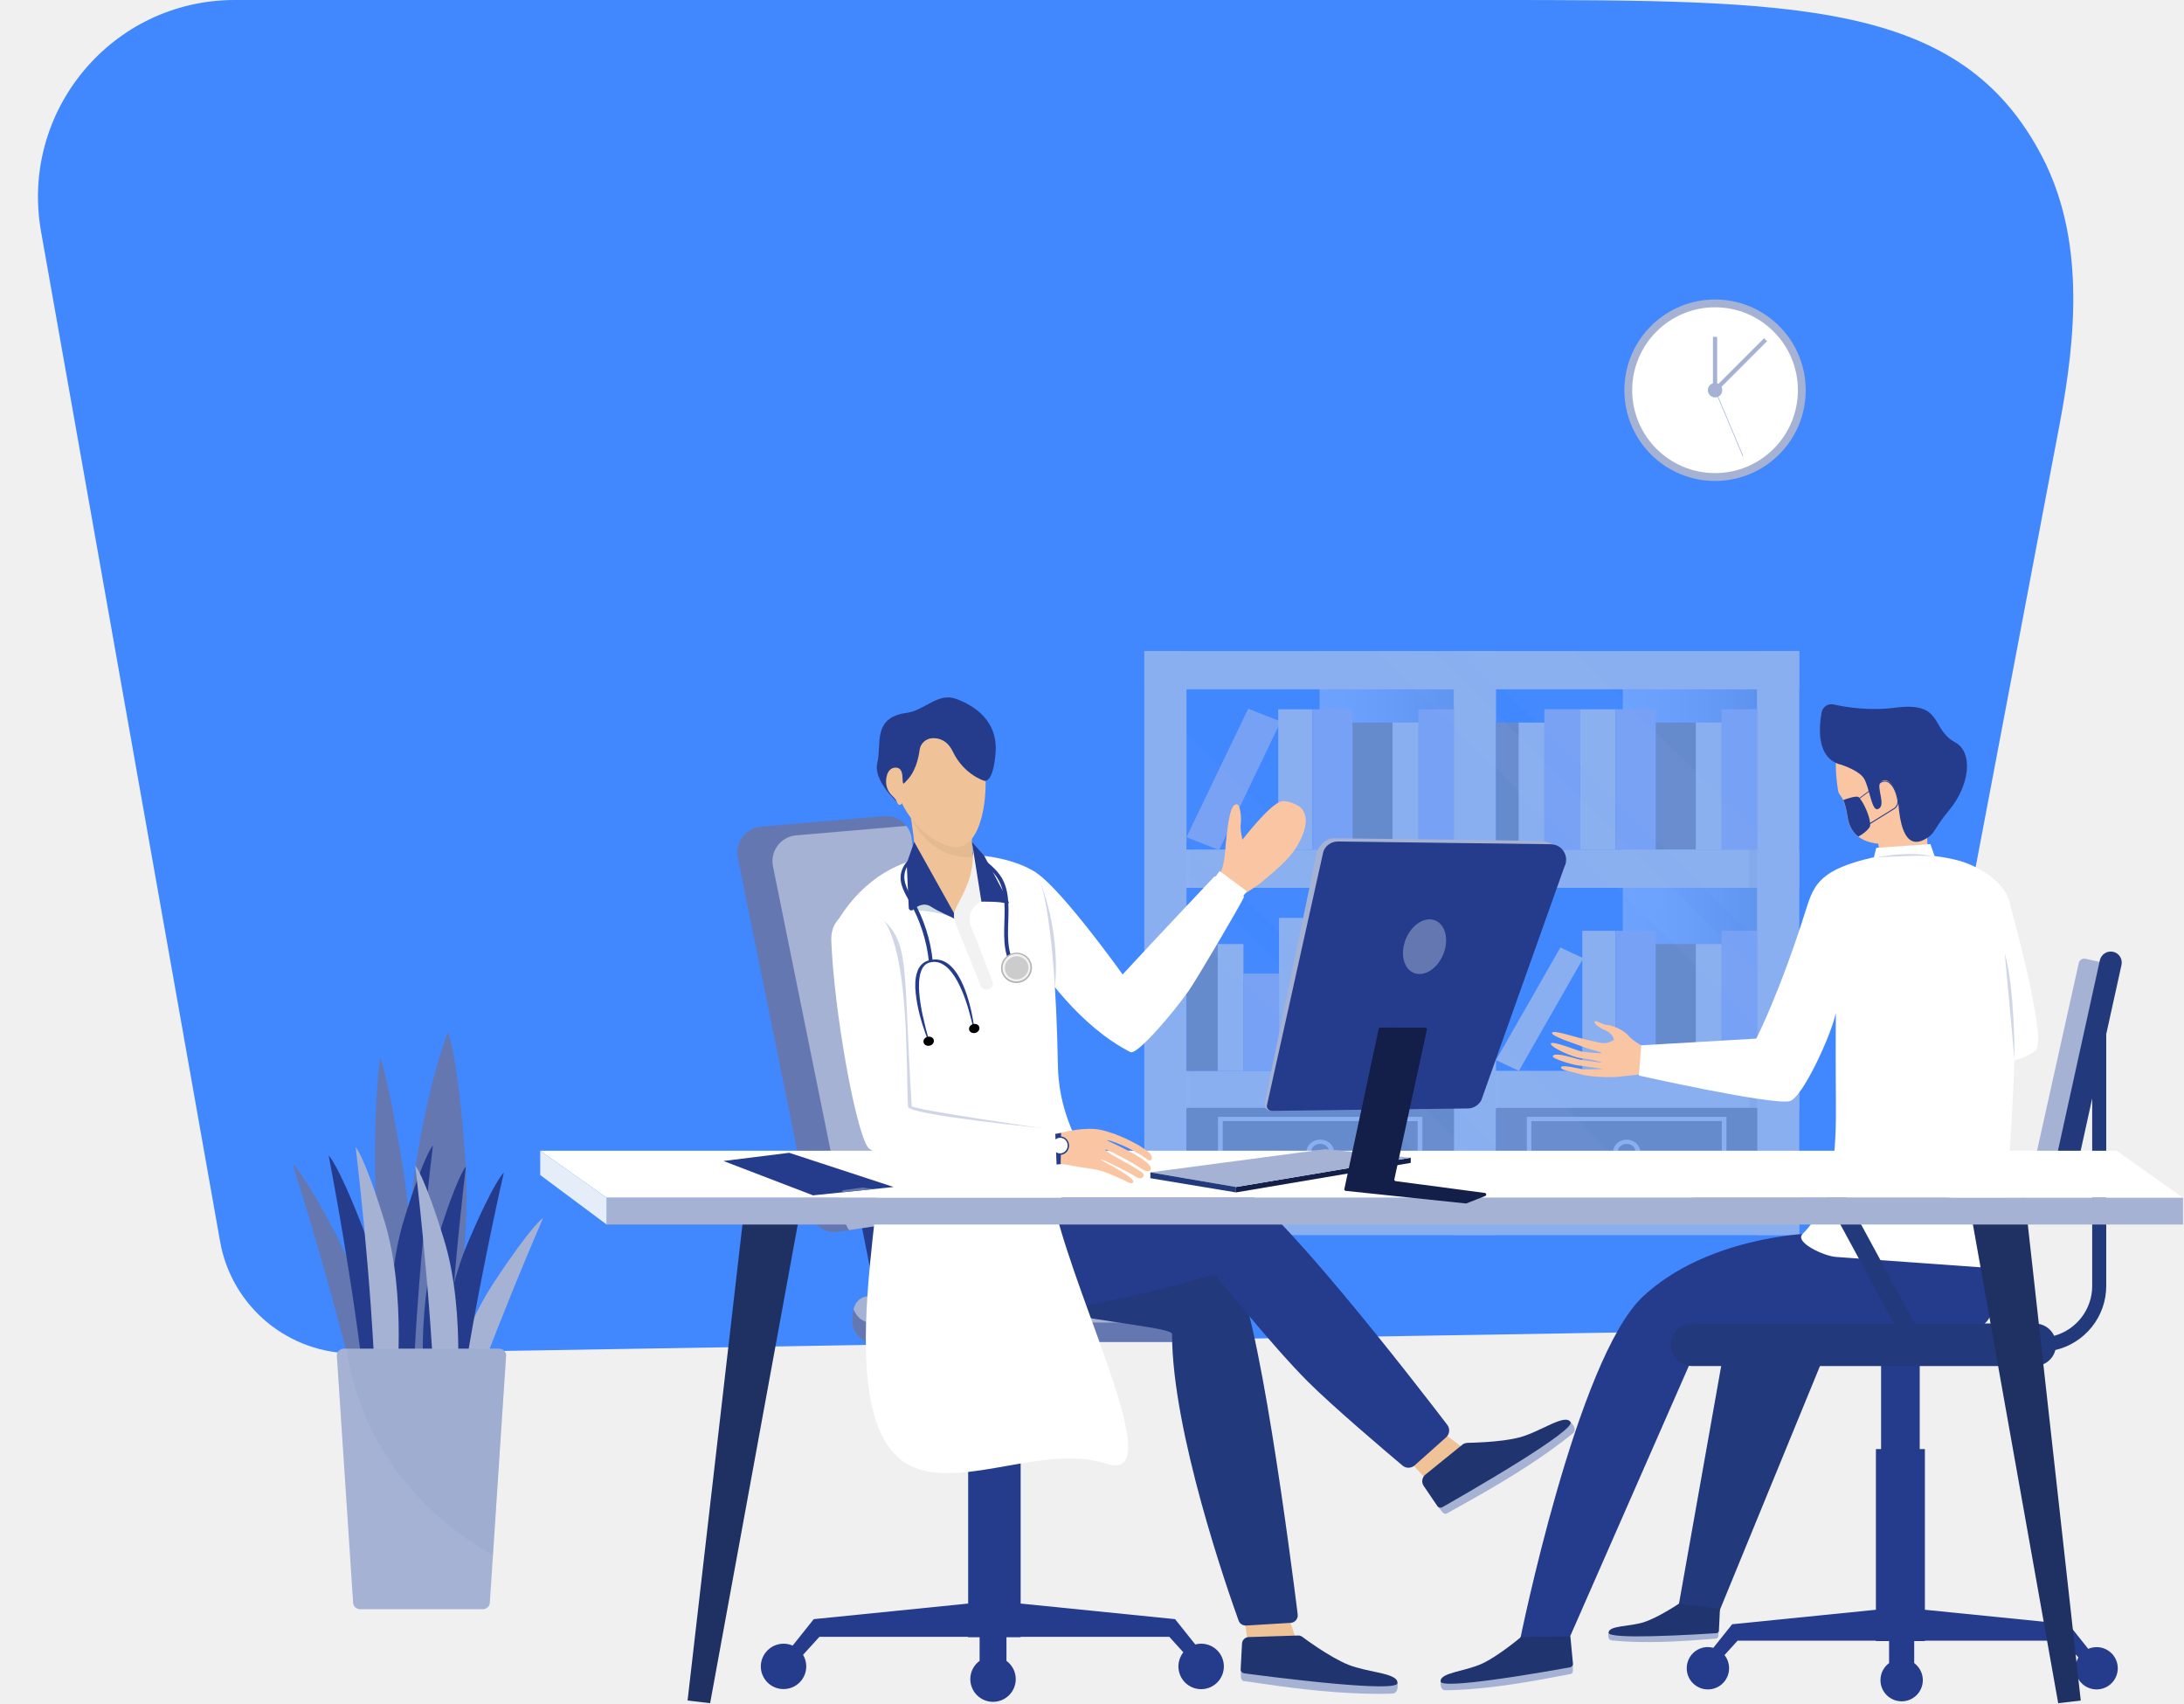
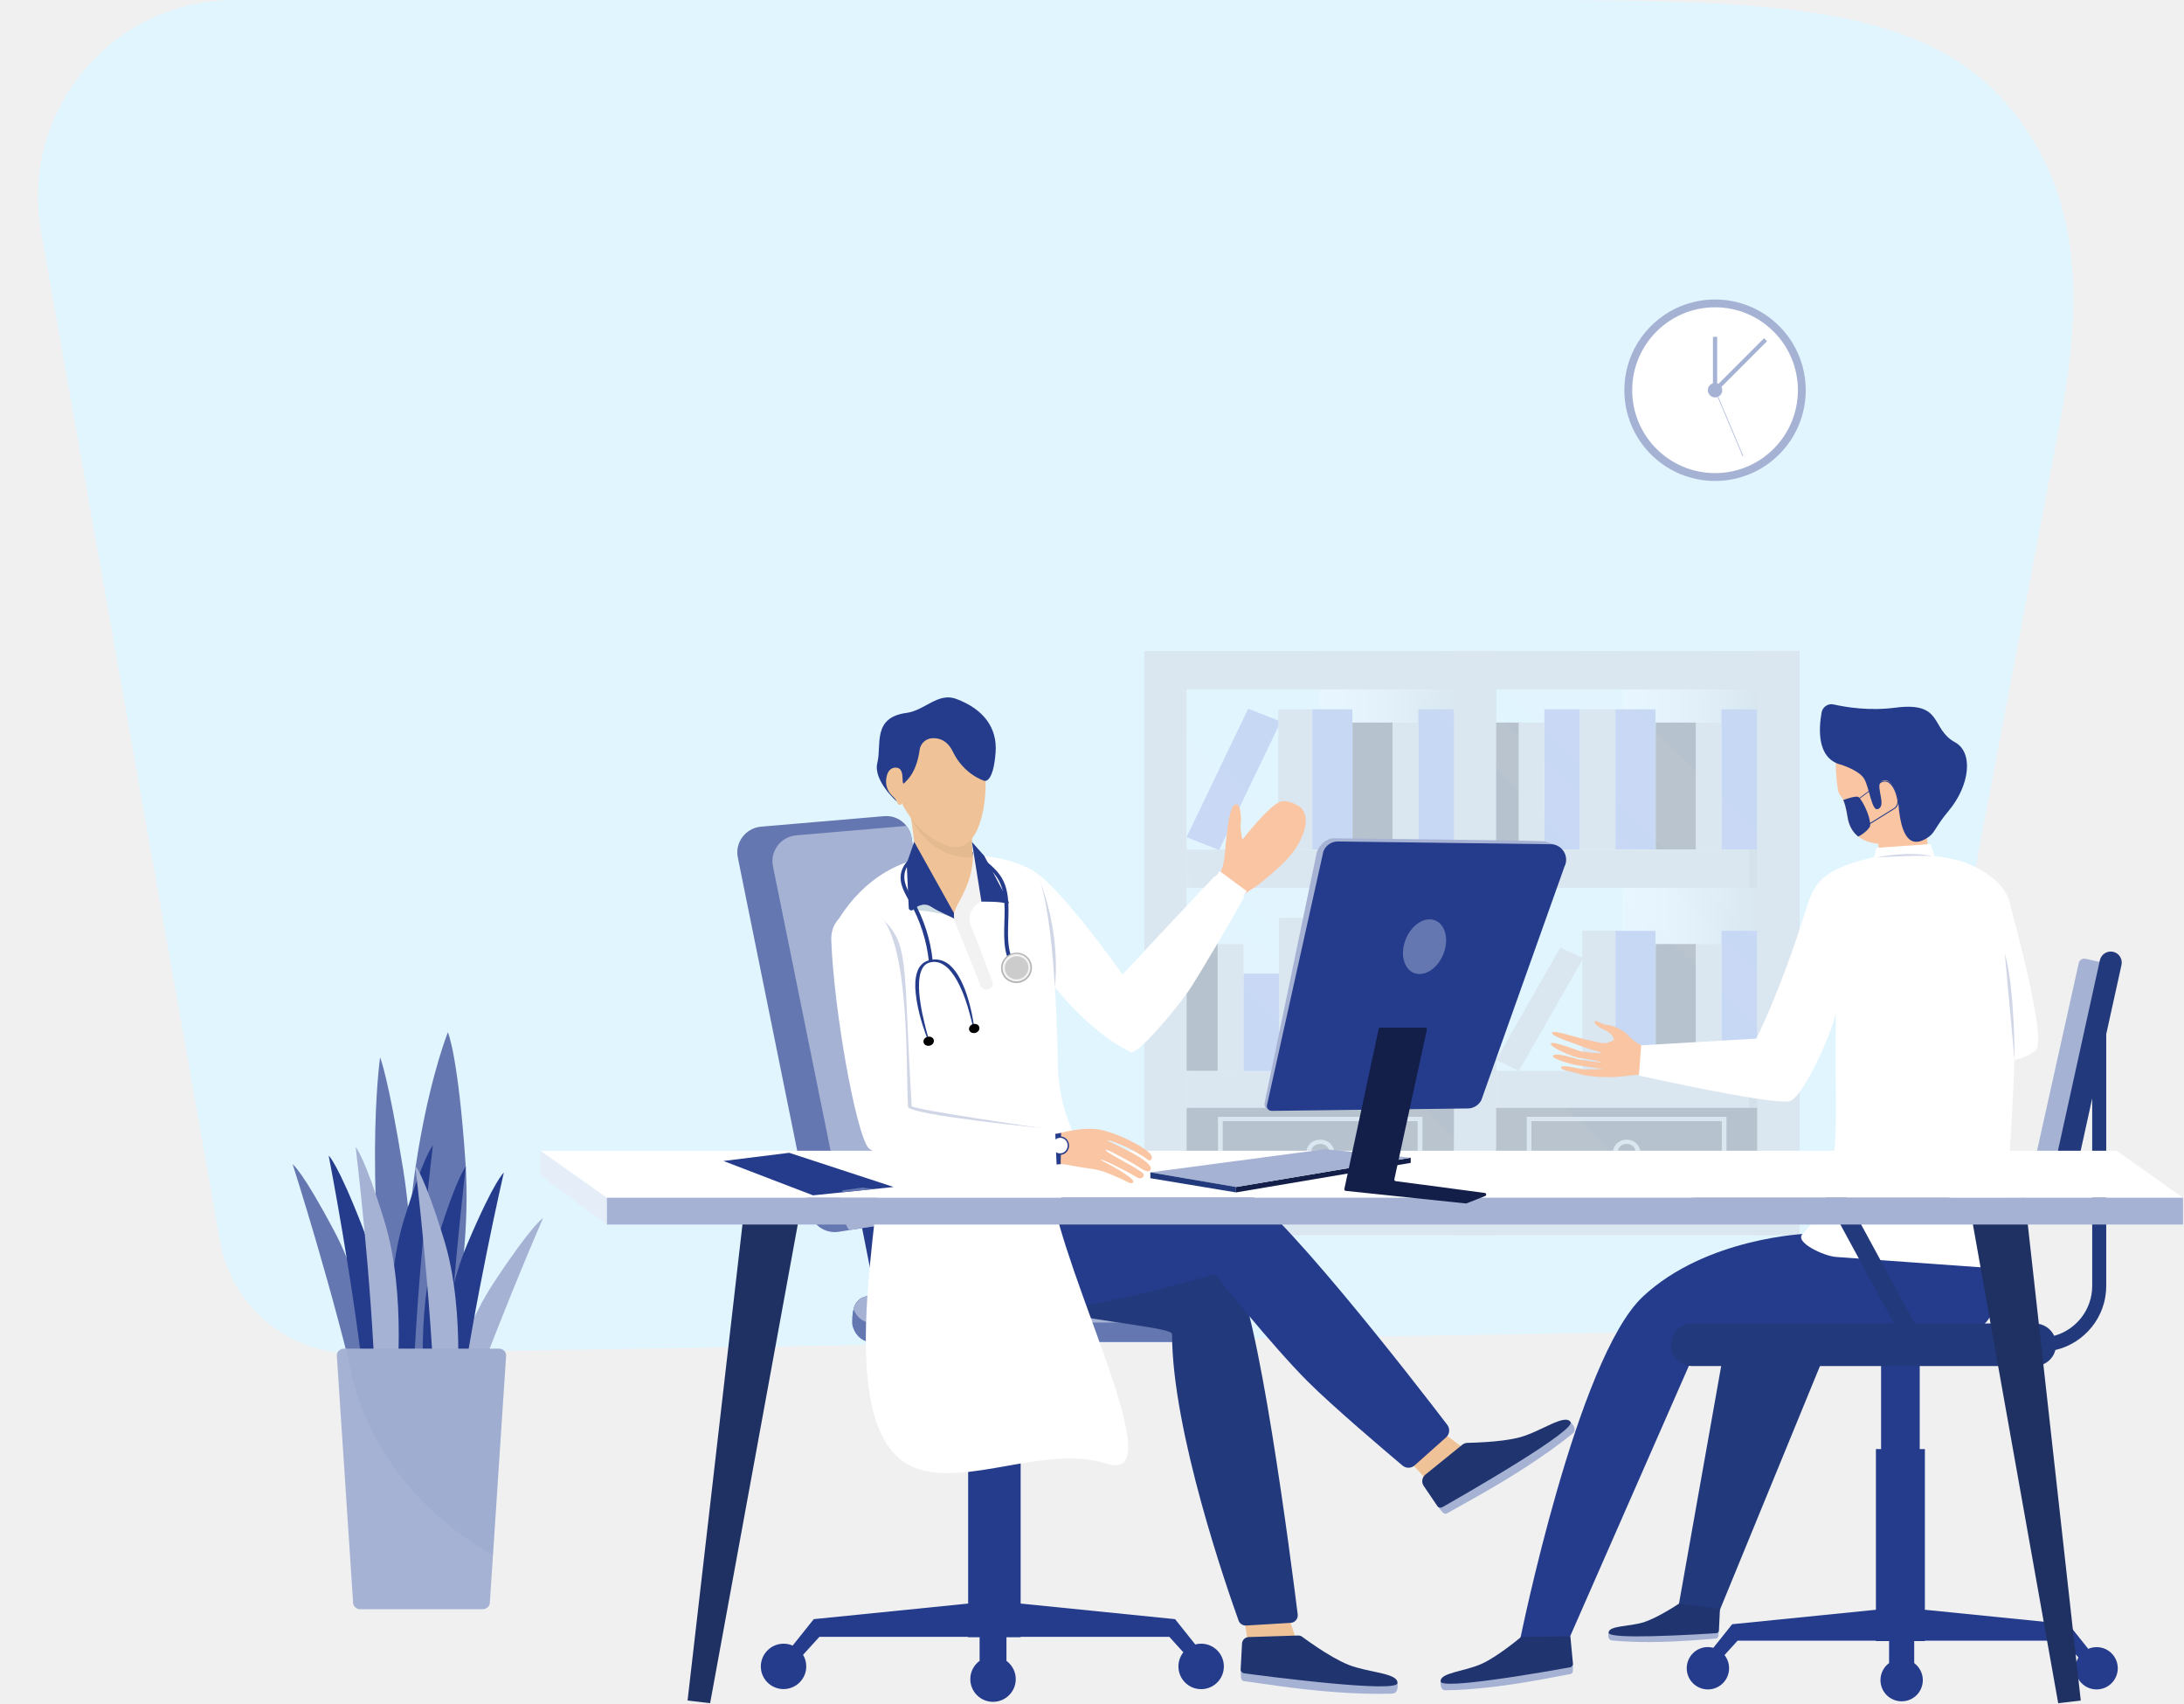
<svg xmlns="http://www.w3.org/2000/svg" width="709" height="553" viewBox="0 0 709 553" fill="none">
-   <path d="M13.331 75.175C6.379 35.969 36.423 -0 76.24 -0C188.834 -0 395.663 -0 483 -0C583.429 -0 636.524 -0 662.971 50.894C676.667 77.249 674.154 108.508 668.62 137.69L619.676 395.796C615.788 416.297 598.037 431.247 577.174 431.593L115.502 439.228C93.894 439.585 75.224 424.197 71.451 402.917L13.331 75.175Z" fill="#4187fe" />
+   <path d="M13.331 75.175C6.379 35.969 36.423 -0 76.24 -0C188.834 -0 395.663 -0 483 -0C583.429 -0 636.524 -0 662.971 50.894C676.667 77.249 674.154 108.508 668.62 137.69L619.676 395.796C615.788 416.297 598.037 431.247 577.174 431.593L115.502 439.228C93.894 439.585 75.224 424.197 71.451 402.917L13.331 75.175Z" fill="#e1f5ff" />
  <path d="M123.005 454.334C123.005 454.334 120.728 422.727 108.734 399.971C98.109 379.845 95 377.845 95 377.845C95 377.845 108.216 418.95 116.415 455.074L123.005 454.334Z" fill="#6577B0" />
  <path d="M133.018 455.797C133.018 455.797 136.406 413.895 130.871 379.456C126.022 349.294 123.393 343.165 123.393 343.165C123.393 343.165 117.082 386.844 129.057 455.352L133.018 455.797Z" fill="#6577B0" />
  <path d="M139.663 464.295C139.663 464.295 153.86 417.302 151.121 377.363C148.733 342.387 145.401 334.999 145.401 334.999C145.401 334.999 125.818 383.548 132.87 463.166L139.663 464.295Z" fill="#6577B0" />
  <path d="M125.466 453.815C125.466 453.815 126.965 422.172 117.729 398.379C109.566 377.326 106.697 375.049 106.697 375.049C106.697 375.049 114.953 417.209 118.803 453.908L125.466 453.815Z" fill="#253C8C" />
  <path d="M127.428 451.464C127.428 451.464 123.689 419.968 131.186 395.694C137.831 374.216 140.533 371.772 140.533 371.772C140.533 371.772 135.295 414.321 134.073 451.186L127.428 451.464Z" fill="#253C8C" />
  <path d="M140.57 469.109C140.57 469.109 146.086 437.818 160.357 416.191C172.999 397.046 176.294 395.324 176.294 395.324C176.294 395.324 158.913 435.133 147.049 470.405L140.57 469.109Z" fill="#A5B2D4" />
  <path d="M142.199 458.777C142.199 458.777 141.755 427.097 151.768 403.582C160.616 382.77 163.559 380.567 163.559 380.567C163.559 380.567 153.897 422.468 148.825 459.074L142.199 458.777Z" fill="#253C8C" />
  <path d="M138.146 458.315C138.146 458.315 134.407 426.819 141.903 402.545C148.548 381.067 151.25 378.622 151.25 378.622C151.25 378.622 146.012 421.172 144.791 458.037L138.146 458.315Z" fill="#253C8C" />
  <path d="M128.502 452.001C128.502 452.001 132.259 420.505 124.781 396.231C118.155 374.753 115.453 372.309 115.453 372.309C115.453 372.309 120.672 414.858 121.875 451.723L128.502 452.001Z" fill="#A5B2D4" />
  <path d="M147.845 458.018C147.845 458.018 151.602 426.523 144.124 402.249C137.498 380.77 134.795 378.326 134.795 378.326C134.795 378.326 140.015 420.876 141.218 457.741L147.845 458.018Z" fill="#A5B2D4" />
  <path d="M109.344 439.965L114.638 520.25C114.712 521.38 115.748 522.268 117.007 522.268H156.636C157.895 522.268 158.931 521.38 159.005 520.25L160.042 504.66L164.299 439.965C164.392 438.725 163.3 437.688 161.93 437.688H111.713C110.344 437.688 109.27 438.743 109.344 439.965Z" fill="#A5B2D4" />
  <path opacity="0.05" d="M112.584 437.688C116.341 466.036 134.407 490.384 160.024 504.66L164.281 439.965C164.374 438.725 163.282 437.688 161.912 437.688H112.584Z" fill="#253C8C" />
  <g opacity="0.5">
    <path opacity="0.46" d="M526.807 211.273H584.085V394.625H526.807V211.273Z" fill="url(#paint0_linear)" />
    <path opacity="0.46" d="M428.373 211.273H485.651V394.625H428.373V211.273Z" fill="url(#paint1_linear)" />
    <path d="M371.503 400.848V388.438L584.075 388.438V400.848L371.503 400.848Z" fill="#D3D7E1" />
    <path d="M371.496 223.709V211.299L584.068 211.299V223.709L371.496 223.709Z" fill="#D3D7E1" />
    <path d="M371.513 347.529H584.085V359.939H371.513V347.529Z" fill="#D3D7E1" />
    <path d="M371.513 275.726H584.085V288.135H371.513V275.726Z" fill="#D3D7E1" />
    <g opacity="0.54">
      <path opacity="0.1" d="M567.851 275.726H581.542V288.135H567.851V275.726Z" fill="black" />
      <path opacity="0.1" d="M567.852 347.529H581.542V359.939H567.852V347.529Z" fill="black" />
    </g>
    <g opacity="0.54">
      <path opacity="0.1" d="M470.004 275.726H483.695V288.135H470.004V275.726Z" fill="black" />
      <path opacity="0.1" d="M470.004 347.529H483.695V359.939H470.004V347.529Z" fill="black" />
    </g>
    <path d="M570.394 211.273H584.085V400.802H570.394V211.273Z" fill="#D3D7E1" />
    <g opacity="0.3">
      <path opacity="0.3" d="M472.686 275.726H486.377V288.135H472.686V275.726Z" fill="white" />
      <path opacity="0.3" d="M472.686 347.529H486.377V359.939H472.686V347.529Z" fill="white" />
    </g>
    <g opacity="0.3">
      <path opacity="0.3" d="M372.323 275.726H386.014V288.135H372.323V275.726Z" fill="white" />
      <path opacity="0.3" d="M372.323 347.529H386.014V359.939H372.323V347.529Z" fill="white" />
    </g>
    <path d="M471.96 211.273H485.651V400.802H471.96V211.273Z" fill="#D3D7E1" />
    <path d="M371.485 211.273H385.176V400.802H371.485V211.273Z" fill="#D3D7E1" />
    <path d="M558.855 230.195H570.395V275.67H558.855V230.195Z" fill="#AEBBEB" />
    <path d="M501.353 230.195H512.893V275.67H501.353V230.195Z" fill="#AEBBEB" />
    <path d="M512.893 230.195H524.433V275.67H512.893V230.195Z" fill="#D3D7E1" />
    <path d="M550.501 234.499H558.855V275.67H550.501V234.499Z" fill="#D3D7E1" />
    <path d="M485.679 234.499H494.033V275.67H485.679V234.499Z" fill="#8C909B" />
    <path d="M492.999 234.499H501.354V275.67H492.999V234.499Z" fill="#D3D7E1" />
    <path d="M537.481 234.499H550.501V275.67H537.481V234.499Z" fill="#8C909B" />
    <path d="M524.433 230.195H537.453V275.67H524.433V230.195Z" fill="#AEBBEB" />
    <path d="M460.448 230.196H471.988V275.67H460.448V230.196Z" fill="#AEBBEB" />
    <path d="M385.176 271.701L395.766 275.865L415.771 234.164L405.209 229.999L385.176 271.701Z" fill="#AEBBEB" />
    <path d="M414.961 230.195H426.025V275.67H414.961V230.195Z" fill="#D3D7E1" />
    <path d="M452.094 234.499H460.448V275.67H452.094V234.499Z" fill="#D3D7E1" />
    <path d="M439.046 234.499H452.066V275.67H439.046V234.499Z" fill="#8C909B" />
    <path d="M426.026 230.195H439.046V275.67H426.026V230.195Z" fill="#AEBBEB" />
    <path d="M461.146 302.083H472.686V347.557H461.146V302.083Z" fill="#AEBBEB" />
    <path d="M403.672 315.974H415.211V347.557H403.672V315.974Z" fill="#AEBBEB" />
    <path d="M415.211 297.89H426.751V347.557H415.211V297.89Z" fill="#D3D7E1" />
    <path d="M452.82 306.387H461.174V347.557H452.82V306.387Z" fill="#D3D7E1" />
    <path d="M385.203 294.34H395.318V347.529H385.203V294.34Z" fill="#8C909B" />
    <path d="M395.318 306.387H403.672V347.557H395.318V306.387Z" fill="#D3D7E1" />
    <path d="M439.771 295.458H452.792V347.529H439.771V295.458Z" fill="#8C909B" />
    <path d="M426.752 302.083H439.772V347.557H426.752V302.083Z" fill="#AEBBEB" />
    <path d="M558.855 302.082H570.395V347.557H558.855V302.082Z" fill="#AEBBEB" />
    <path d="M513.675 302.082H524.433V347.557H513.675V302.082Z" fill="#D3D7E1" />
    <path d="M550.501 306.387H558.855V347.557H550.501V306.387Z" fill="#D3D7E1" />
    <path d="M485.651 344.063L493.083 347.529L513.983 310.97L506.551 307.505L485.651 344.063Z" fill="#D3D7E1" />
    <path d="M537.481 306.387H550.501V347.557H537.481V306.387Z" fill="#8C909B" />
    <path d="M524.433 302.082H537.453V347.557H524.433V302.082Z" fill="#AEBBEB" />
    <path d="M485.678 359.548H570.45V388.14H485.678V359.548Z" fill="#8C909B" />
    <path d="M495.653 385.178H560.476V362.454H495.653V385.178ZM558.967 383.836H497.134V363.852H558.967V383.836Z" fill="#D3D7E1" />
    <path d="M528.064 377.799C530.467 377.799 532.451 376.01 532.451 373.83C532.451 371.65 530.495 369.861 528.064 369.861C525.661 369.861 523.677 371.65 523.677 373.83C523.677 376.01 525.633 377.799 528.064 377.799ZM528.064 371.231C529.657 371.231 530.942 372.404 530.942 373.83C530.942 375.255 529.657 376.429 528.064 376.429C526.471 376.429 525.186 375.255 525.186 373.83C525.186 372.404 526.471 371.231 528.064 371.231Z" fill="#D3D7E1" />
    <path d="M385.204 359.548H471.987V388.14H385.204V359.548Z" fill="#8C909B" />
    <path d="M395.402 385.178H461.761V362.454H395.402V385.178ZM460.224 383.836H396.939V363.852H460.224V383.836Z" fill="#D3D7E1" />
    <path d="M428.596 377.799C431.055 377.799 433.067 376.01 433.067 373.83C433.067 371.65 431.055 369.861 428.596 369.861C426.138 369.861 424.126 371.65 424.126 373.83C424.126 376.01 426.11 377.799 428.596 377.799ZM428.596 371.231C430.217 371.231 431.53 372.404 431.53 373.83C431.53 375.255 430.217 376.429 428.596 376.429C426.976 376.429 425.663 375.255 425.663 373.83C425.635 372.404 426.948 371.231 428.596 371.231Z" fill="#D3D7E1" />
    <g opacity="0.2">
      <path opacity="0.2" d="M475.341 211.273L570.395 305.297V270.052L510.965 211.273H475.341Z" fill="white" />
      <path opacity="0.2" d="M447.261 211.273L570.395 333.051V315.442L465.087 211.273H447.261Z" fill="white" />
      <path opacity="0.2" d="M385.177 237.825V273.07L501.829 388.42H537.453L385.177 237.825Z" fill="white" />
      <path opacity="0.2" d="M385.176 283.216V300.825L473.748 388.42H491.574L385.176 283.216Z" fill="white" />
    </g>
  </g>
  <path d="M577.58 147.468C589.076 135.968 589.076 117.322 577.58 105.822C566.084 94.322 547.444 94.322 535.948 105.822C524.452 117.322 524.451 135.968 535.948 147.468C547.444 158.968 566.084 158.968 577.58 147.468Z" fill="#A5B2D4" />
  <path d="M556.763 153.542C571.617 153.542 583.659 141.496 583.659 126.636C583.659 111.777 571.617 99.731 556.763 99.731C541.908 99.731 529.866 111.777 529.866 126.636C529.866 141.496 541.908 153.542 556.763 153.542Z" fill="white" />
  <path d="M557.45 109.318H556.076V126.602H557.45V109.318Z" fill="#A5B2D4" />
  <path d="M572.673 109.766L556.277 126.167L557.249 127.139L573.644 110.738L572.673 109.766Z" fill="#A5B2D4" />
  <path d="M556.893 126.593L556.703 126.673L565.755 148.139L565.945 148.059L556.893 126.593Z" fill="#A5B2D4" />
  <path d="M556.763 128.973C558.053 128.973 559.098 127.927 559.098 126.636C559.098 125.346 558.053 124.3 556.763 124.3C555.473 124.3 554.427 125.346 554.427 126.636C554.427 127.927 555.473 128.973 556.763 128.973Z" fill="#A5B2D4" />
  <path d="M593.645 436.462L558.132 522.967L544.889 521.402L559.977 436.462H593.645Z" fill="#22397C" />
  <path d="M586.548 400.407C586.548 400.407 553.941 401.524 533.321 420.81C511.946 440.822 493.45 532.274 493.45 532.274L509.404 531.771L551.846 435.12C551.846 435.12 623.737 447.698 644.329 429.53C651.37 423.297 648.436 396.354 648.436 396.354L586.548 400.407Z" fill="#253C8C" />
  <path d="M469.281 548.569C474.31 548.513 479.563 548.066 484.592 547.479C495.908 546.137 506.051 543.929 509.879 543.287C510.326 543.203 510.661 542.7 510.633 542.085L510.605 540.128V539.933L485.123 543.37L467.688 545.718C467.688 545.718 467.269 548.597 469.281 548.569Z" fill="#A5B2D4" />
  <path d="M467.688 545.718C467.828 547.06 475.819 546.361 484.816 545.131C496.439 543.566 509.683 541.106 509.683 541.106C510.186 541.051 510.577 540.603 510.633 540.1C510.633 540.044 510.633 539.988 510.633 539.905L509.795 531.044L493.812 531.24C493.812 531.24 491.885 532.889 489.258 534.818C486.772 536.662 483.67 538.759 481.044 539.96C475.539 542.476 467.381 542.839 467.688 545.718Z" fill="#203570" />
  <path d="M523.262 532.386C527.398 532.805 531.756 532.945 535.947 532.917C545.363 532.861 553.913 531.995 557.098 531.799C557.462 531.771 557.797 531.38 557.825 530.905L557.993 529.284L558.021 529.116L536.758 529.563L522.201 529.871C522.201 529.899 521.614 532.218 523.262 532.386Z" fill="#A5B2D4" />
  <path d="M522.201 529.899C522.201 531.017 528.823 531.184 536.311 531.017C546.006 530.793 557.127 530.038 557.127 530.038C557.546 530.038 557.909 529.731 557.993 529.312C557.993 529.256 558.021 529.2 558.021 529.144L558.356 522.101L545 520.479C545 520.479 543.268 521.653 540.921 522.995C538.714 524.281 535.976 525.706 533.684 526.461C528.962 527.97 522.229 527.495 522.201 529.899Z" fill="#203570" />
  <path d="M533.88 348.531C533.88 348.531 528.739 349.118 525.498 349.453C522.229 349.789 515.523 349.453 512.813 348.559C510.103 347.665 506.247 347.301 506.806 346.295C507.281 345.429 513.511 347.022 513.958 347.05C514.406 347.078 520.497 346.966 520.497 346.966C520.497 346.966 514.266 345.988 512.254 345.764C510.634 345.596 503.872 343.612 504.095 342.801C504.542 341.152 511.835 343.752 513.064 343.919C515.635 344.255 520.022 344.981 519.938 344.786C519.826 344.59 515.579 343.64 513.148 343.416C510.662 343.165 503.313 339.895 503.453 338.721C503.592 337.491 512.701 341.208 513.651 341.32C516.389 341.6 519.463 341.991 519.854 341.711C520.245 341.46 515.97 340.565 514.238 339.839C512.506 339.112 503.509 336.373 503.844 335.199C504.179 334.053 511.5 336.736 516.389 337.742C518.429 338.162 520.525 338.86 521.81 338.413C523.123 337.994 523.905 337.575 523.905 337.575C523.905 337.575 524.017 335.562 520.748 334.193C519.044 333.466 517.451 332.264 517.647 331.538C517.87 330.839 520.301 332.628 521.502 332.6C522.704 332.544 526.867 334.025 528.516 335.982C529.298 336.932 530.639 337.91 531.84 338.693C533.238 339.587 534.802 340.202 536.451 340.398L533.88 348.531Z" fill="#F9C5A2" />
  <path d="M610.801 280.892L626.028 279.551C626.028 279.551 625.609 272.172 625.553 270.719C625.525 269.824 625.525 269.042 625.525 268.511C625.525 267.979 625.525 267.644 625.525 267.644L618.764 269.069L618.652 269.097L615.327 269.796L609.096 271.11L609.599 273.29L609.767 273.989L610.801 280.892Z" fill="#F9C5A2" />
  <path d="M596.663 256.352C596.887 257.917 597.585 257.973 598.34 259.622C598.787 260.628 599.29 262.194 599.709 264.989C600.184 267.979 601.441 270.076 603.201 271.473C605.465 273.262 608.594 273.933 612.003 273.933C614.21 273.933 616.334 273.318 618.206 272.228C623.179 269.321 626.616 263.06 626.616 255.793C626.616 245.759 616.054 234.747 607.979 235.026C598.424 235.334 596.105 242.07 595.965 248.666C595.993 251.405 596.328 254.144 596.663 256.352Z" fill="#F9C5A2" />
  <path d="M597.194 248.051C597.417 248.107 597.641 248.163 597.837 248.219C599.15 248.666 603.732 250.343 605.157 252.719C606.833 255.514 607.616 263.116 609.488 262.613C612.701 261.747 608.761 255.234 610.633 253.725C613.455 251.433 616.026 257.358 616.221 260.209C617.339 276.56 623.151 273.653 626.112 271.613C628.18 270.187 628.348 268.203 632.623 263.116C639.44 254.955 640.725 244.194 634.662 240.896C626.56 236.48 631.086 227.592 615.132 229.688C606.861 230.75 599.317 229.548 595.266 228.626C593.45 228.207 591.69 229.408 591.354 231.225C590.432 236.396 589.79 245.787 597.194 248.051Z" fill="#253C8C" />
  <path d="M652.628 293.917C651.371 285.784 641.172 280.697 635.78 279.271C633.573 278.684 630.946 278.181 628.04 277.818L626.671 273.933L609.097 275.163L608.342 278.209C591.131 282.094 588.923 286.846 586.409 294.811C577.719 322.454 570.147 337.072 570.147 337.072L532.791 339.252L532.036 349.062C532.036 349.062 574.758 358.621 580.904 357.391C585.096 356.553 594.651 335.507 595.964 328.771C595.964 328.771 595.881 346.854 595.992 356.609C596.16 373.882 595.35 390.4 585.179 400.462C582.441 403.173 592.165 407.673 595.992 407.925L645.587 411.475C653.941 412.593 649.834 403.257 650.225 399.484C651.51 386.879 652.963 370.891 653.941 344.087C656.624 343.416 659.306 342.326 660.926 340.733C664.642 337.072 652.628 293.917 652.628 293.917Z" fill="white" />
  <path opacity="0.3" d="M650.812 309.345L653.997 344.087C653.997 344.087 654.137 321 650.812 309.345Z" fill="#6577B0" />
  <path opacity="0.3" d="M609.124 278.293C610.605 277.958 612.114 277.762 613.623 277.566C615.132 277.371 616.64 277.259 618.177 277.203C619.686 277.147 621.223 277.147 622.731 277.231C624.24 277.343 625.777 277.482 627.258 277.846C626.503 277.818 625.749 277.762 624.995 277.762C624.24 277.734 623.486 277.734 622.731 277.734C621.223 277.762 619.714 277.79 618.205 277.846C616.696 277.902 615.187 277.986 613.679 278.041L611.416 278.153L609.124 278.293Z" fill="#6577B0" />
  <path d="M603.117 258.588C603.257 258.616 603.452 258.756 603.648 258.952L610.326 253.921C611.248 253.222 612.505 253.222 613.427 253.921C614.824 254.955 615.774 256.911 616.249 259.678C616.445 260.824 615.942 261.97 614.936 262.585L607.141 267.42C607.141 267.896 607.085 268.259 606.889 268.51C606.079 269.712 604.486 270.914 603.257 271.501C601.469 270.104 600.211 268.007 599.764 265.017C599.317 262.194 598.842 260.629 598.395 259.65C599.485 259.231 602.083 258.365 603.117 258.588ZM614.769 262.333C615.663 261.774 616.11 260.74 615.942 259.706C615.355 256.324 614.154 254.815 613.232 254.116C612.841 253.809 612.338 253.669 611.863 253.669C611.36 253.669 610.885 253.837 610.466 254.144L603.788 259.147C605.045 260.629 606.917 264.709 607.085 267.085L614.769 262.333Z" fill="#253C8C" />
  <path d="M680.652 534.566C679.674 534.566 678.752 534.762 677.914 535.125L671.543 527.131L624.883 522.436V470.281H623.206V439.452H610.661V470.281H608.984V522.436L562.323 527.131L556.204 534.79C555.646 534.65 555.059 534.538 554.444 534.538C550.644 534.538 547.571 537.613 547.571 541.414C547.571 545.215 550.644 548.289 554.444 548.289C558.244 548.289 561.318 545.215 561.318 541.414C561.318 539.793 560.759 538.311 559.837 537.137L564.084 532.47H608.984V532.61H613.259V539.737C611.555 540.995 610.465 543.007 610.465 545.271C610.465 549.072 613.539 552.147 617.339 552.147C621.139 552.147 624.212 549.072 624.212 545.271C624.212 543.007 623.094 540.995 621.418 539.737V532.61H624.883V532.47H669.783L674.729 537.92C674.114 538.954 673.751 540.128 673.751 541.414C673.751 545.215 676.824 548.289 680.624 548.289C684.424 548.289 687.498 545.215 687.498 541.414C687.498 537.641 684.424 534.566 680.652 534.566Z" fill="#253C8C" />
  <path d="M669.392 377.935L662.491 376.397C661.513 376.174 660.898 375.195 661.122 374.217L674.841 312.532C675.064 311.553 676.042 310.939 677.02 311.162L683.921 312.699C684.899 312.923 685.514 313.901 685.291 314.879L671.572 376.565C671.32 377.543 670.37 378.158 669.392 377.935Z" fill="#A5B2D4" />
  <path d="M637.456 381.708C637.456 378.773 635.081 376.397 632.147 376.397H550.226C547.292 376.397 544.917 378.773 544.917 381.708V382.546H637.456V381.708Z" fill="#A5B2D4" />
  <path d="M685.989 308.898C684.034 308.479 682.134 309.709 681.687 311.637L666.291 381.568C665.872 383.525 667.102 385.425 669.029 385.872C670.985 386.292 672.885 385.062 673.332 383.133L679.2 356.469V417.344C679.2 425.058 673.947 431.598 666.85 433.527C665.76 431.179 663.357 429.53 660.591 429.53H621.614L599.457 388.695H632.148C635.082 388.695 637.457 386.32 637.457 383.385V382.546H544.917V383.385C544.917 386.32 547.292 388.695 550.226 388.695H592.724L614.88 429.53H549.304C545.476 429.53 542.403 432.633 542.403 436.434C542.403 440.263 545.504 443.337 549.304 443.337H660.563C663.777 443.337 666.487 441.129 667.241 438.139C676.685 435.931 683.754 427.462 683.754 417.344V335.618L688.7 313.202C689.147 311.246 687.917 309.317 685.989 308.898Z" fill="#22397C" />
  <path d="M414.574 273.933C414.574 273.933 414.295 274.827 413.624 275.051C412.954 275.274 411.808 275.33 410.746 275.135C409.685 274.911 408.93 274.827 408.455 274.771C408.008 274.715 408.176 273.765 408.176 273.765L414.574 273.933Z" fill="#F4B68C" />
  <path opacity="0.1" d="M406.807 270.076C408.231 272.368 411.221 273.765 414.49 273.458C414.211 273.178 413.568 272.982 412.898 272.34C412.087 271.529 411.333 272.116 408.902 270.719C408.12 270.299 407.449 270.076 406.807 270.076Z" fill="white" />
  <path d="M397.894 274.044C398.117 272.284 398.508 268.287 398.816 266.61C399.626 262.138 400.38 261.02 401.498 261.02C402.643 261.02 403.063 265.52 402.783 267.336C402.504 269.153 403.342 272.507 403.342 272.507C403.342 272.507 412.199 260.992 415.943 260.097C418.178 259.566 421.755 261.439 422.537 262.361C424.661 264.905 424.158 268.65 422.034 272.871C419.631 277.65 416.418 280.585 409.629 286.231C407.533 287.991 402.811 290.842 402.811 290.842L395.1 284.721C397.67 282.206 397.698 275.805 397.894 274.044Z" fill="#F9C5A2" />
  <path d="M394.653 284.749L403.147 291.038C403.23 291.094 403.37 291.094 403.426 291.01L404.628 289.389C404.683 289.305 404.683 289.165 404.6 289.11L396.106 282.821C396.022 282.765 395.882 282.765 395.826 282.849L394.625 284.47C394.541 284.554 394.569 284.693 394.653 284.749Z" fill="white" />
  <path d="M337.011 312.532C337.877 314.684 350.367 333.047 366.991 341.46C369.087 342.522 380.738 328.882 385.768 321.727C388.59 317.73 402.392 294.169 403.705 291.401C403.817 291.15 403.789 290.898 403.65 290.703C403.594 290.647 394.764 284.442 394.653 284.414C394.429 284.386 394.178 284.47 394.038 284.666C394.038 284.666 374.004 305.852 364.449 316.249C364.449 316.249 345.086 289.138 336.508 283.324C325.499 275.917 331.814 299.759 337.011 312.532Z" fill="white" />
  <path opacity="0.3" d="M336.48 283.352C336.48 283.352 344.471 299.703 342.459 320.386C342.459 320.358 331.004 289.277 336.48 283.352Z" fill="#6577B0" />
  <path d="M275.681 377.373L285.329 375.465L294.545 422.105L284.896 424.012L275.681 377.373Z" fill="#253C8C" />
  <path d="M254.391 533.448C255.425 533.448 256.43 533.672 257.324 534.063L264.17 525.482L314.295 520.423V464.384H316.084V431.263H329.551V464.384H331.339V520.423L381.465 525.482L388.031 533.7C388.646 533.532 389.26 533.448 389.931 533.448C394.01 533.448 397.307 536.746 397.307 540.827C397.307 544.907 394.01 548.206 389.931 548.206C385.851 548.206 382.554 544.907 382.554 540.827C382.554 539.094 383.169 537.501 384.147 536.243L379.593 531.212H331.339V531.352H326.729V539.01C328.545 540.352 329.747 542.504 329.747 544.935C329.747 549.016 326.45 552.314 322.37 552.314C318.291 552.314 314.994 549.016 314.994 544.935C314.994 542.504 316.195 540.352 318.012 539.01V531.352H314.268V531.212H266.014L260.705 537.054C261.348 538.144 261.739 539.429 261.739 540.799C261.739 544.88 258.442 548.178 254.363 548.178C250.283 548.178 246.986 544.88 246.986 540.799C247.014 536.746 250.311 533.448 254.391 533.448Z" fill="#253C8C" />
  <path d="M282.751 420.642H383.029C386.466 420.642 389.26 423.968 389.26 428.077C389.26 432.185 386.466 435.511 383.029 435.511H282.751C279.845 435.511 277.414 433.136 276.715 429.921C276.604 426.232 276.715 420.642 282.751 420.642Z" fill="#5C93D6" />
  <path d="M277.079 424.89C278.057 427.462 280.208 429.223 282.723 429.223H383.002C385.517 429.223 387.668 427.462 388.646 424.918C387.668 422.375 385.489 420.614 383.002 420.614H282.723C279.202 420.642 277.694 422.571 277.079 424.89Z" fill="#5C93D6" />
  <path d="M276.715 429.893C277.414 433.108 279.845 435.483 282.75 435.483H383.029C386.466 435.483 389.26 432.157 389.26 428.049C389.26 426.931 389.065 425.869 388.674 424.918C387.696 422.375 385.516 420.614 383.029 420.614H282.75C279.202 420.614 277.721 422.543 277.106 424.89C276.659 426.539 276.659 428.384 276.715 429.893Z" fill="#6577B0" />
  <path d="M277.079 424.89C278.057 427.462 280.208 429.223 282.723 429.223H383.002C385.517 429.223 387.668 427.462 388.646 424.918C387.668 422.375 385.489 420.614 383.002 420.614H282.723C279.202 420.642 277.694 422.571 277.079 424.89Z" fill="#A5B2D4" />
  <path d="M239.526 278.321L262.8 393.167C263.694 397.555 267.857 400.462 272.272 399.764L275.653 399.232L304.348 394.788C308.846 394.09 311.976 389.925 311.361 385.397L295.966 272.088C295.77 270.551 295.155 269.181 294.261 268.035C292.585 265.883 289.875 264.625 286.997 264.877L247.042 268.287C242.012 268.762 238.52 273.43 239.526 278.321Z" fill="#6577B0" />
  <path d="M250.925 281.116L274.2 395.962C274.451 397.192 274.954 398.282 275.653 399.232L304.348 394.788C308.846 394.09 311.976 389.925 311.361 385.397L295.966 272.088C295.77 270.551 295.155 269.181 294.261 268.035L258.441 271.11C253.44 271.557 249.947 276.225 250.925 281.116Z" fill="#A5B2D4" />
  <path d="M475.876 470.561L463.778 461.505L452.937 469.275L464.42 481.601L475.876 470.561Z" fill="#EFC397" />
  <path d="M421.252 533.476L416.39 519.138L403.063 519.417L405.549 536.075L421.252 533.476Z" fill="#EFC397" />
  <path d="M418.989 526.684C420.414 526.6 421.448 525.343 421.28 523.945C419.268 507.762 408.176 421.145 400.325 412.76C391.663 403.509 361.85 392.161 361.85 392.161C361.85 392.161 307.394 391.155 305.103 403.229C300.632 426.847 380.487 428.999 380.487 432.968C380.487 464.468 398.48 515.923 402.085 525.93C402.448 526.964 403.454 527.606 404.544 527.551L418.989 526.684Z" fill="#22397C" />
  <path d="M510.522 465.25C505.912 468.995 500.827 472.573 495.797 475.843C484.537 483.166 473.696 488.868 469.729 491.16C469.282 491.439 468.583 491.216 468.164 490.657L466.739 488.896L466.599 488.728L492.277 472.573L509.851 461.505C509.851 461.505 512.366 463.769 510.522 465.25Z" fill="#A5B2D4" />
  <path d="M509.851 461.505C510.718 462.818 502.95 468.213 493.897 473.915C482.19 481.265 468.332 489.091 468.332 489.091C467.801 489.427 467.158 489.343 466.739 488.924C466.683 488.868 466.655 488.812 466.599 488.756L462.185 482.244C461.374 481.07 461.626 479.477 462.716 478.582L474.702 468.884C475.177 468.492 475.764 468.297 476.378 468.269C477.552 468.241 479.703 468.185 482.246 468.017C485.878 467.793 490.237 467.318 493.534 466.424C500.324 464.523 508.007 458.71 509.851 461.505Z" fill="#203570" />
  <path d="M451.903 549.659C445.951 549.855 439.749 549.603 433.797 549.184C420.386 548.206 408.315 546.165 403.789 545.578C403.258 545.522 402.839 544.935 402.839 544.237L402.783 541.973V541.749L433.015 544.432L453.691 546.277C453.663 546.249 454.278 549.575 451.903 549.659Z" fill="#A5B2D4" />
  <path d="M453.664 546.249C453.552 547.814 444.108 547.395 433.463 546.445C419.688 545.215 403.93 543.063 403.93 543.063C403.315 543.007 402.84 542.532 402.756 541.945C402.756 541.861 402.756 541.805 402.756 541.721L403.203 533.42C403.259 532.246 404.209 531.324 405.383 531.296L421.393 530.793C421.896 530.765 422.399 530.932 422.79 531.24C423.684 531.911 425.5 533.224 427.735 534.706C430.753 536.718 434.525 538.982 437.682 540.268C444.248 542.895 453.888 542.895 453.664 546.249Z" fill="#203570" />
  <path d="M469.45 466.48C470.623 465.446 470.791 463.685 469.841 462.427C460.23 449.85 412.116 387.465 400.353 384.167C393.34 382.211 291.552 385.872 292.837 394.341C295.743 413.543 296.386 421.201 305.634 424.918C327.959 433.834 394.373 413.515 394.373 413.515C394.373 413.515 412.786 436.601 424.521 448.34C432.457 456.278 449.5 470.756 455.312 475.647C456.458 476.598 458.106 476.57 459.224 475.592L469.45 466.48Z" fill="#253C8C" />
  <path d="M343.437 345.988C342.403 290.563 336.48 283.352 336.48 283.352C336.48 283.352 327.036 275.777 304.907 277.594C286.466 279.103 276.044 291.29 270.875 300.653C270.875 300.653 279.006 356.972 285.069 366.251C291.132 375.531 265.762 464.3 297.111 476.402C313.68 482.803 339.665 468.632 359.252 475.033C379.425 481.629 350.338 424.946 342.375 391.798C341.286 387.27 359.252 384.056 359.252 384.056C359.252 384.056 343.884 369.158 343.437 345.988Z" fill="white" />
  <path d="M329.83 315.383L330.919 314.824C326.924 310.631 327.12 304.734 327.315 299.032C327.483 293.721 327.678 288.215 324.549 283.911C323.543 282.513 322.23 281.284 320.721 279.97C318.57 278.041 316.558 276.42 313.457 275.722C309.768 274.911 305.186 275.722 301.526 276.364C300.408 276.56 299.123 276.784 297.922 277.259C295.826 278.097 294.066 279.662 293.144 281.563C291.216 285.476 293.256 289.054 295.044 292.212L295.379 292.799C298.732 298.78 300.828 305.265 301.554 312.056L302.783 311.777C302.057 304.901 299.961 298.361 296.553 292.324L296.217 291.737C294.401 288.523 292.529 285.225 294.289 281.591C295.072 279.998 296.581 278.628 298.285 277.93C299.291 277.538 300.408 277.343 301.498 277.147C305.186 276.476 309.377 275.75 312.786 276.476C315.636 277.119 317.592 278.684 319.631 280.529C321.084 281.843 322.398 283.016 323.375 284.386C326.393 288.551 326.225 293.973 326.058 299.2C325.89 305.041 325.695 311.05 329.83 315.383Z" fill="#253C8C" />
  <path d="M316.391 334.5C316.335 333.913 316.251 333.354 316.167 332.795C316.083 332.236 316 331.649 315.888 331.09C315.692 329.972 315.469 328.827 315.217 327.736C314.686 325.5 314.072 323.32 313.261 321.168C312.842 320.106 312.395 319.044 311.864 318.01C311.333 316.976 310.719 315.97 309.992 315.019C309.629 314.544 309.21 314.069 308.763 313.622C308.316 313.175 307.785 312.755 307.17 312.392C306.556 312.029 305.857 311.693 304.963 311.525C304.739 311.47 304.488 311.442 304.264 311.414C304.153 311.414 304.013 311.414 303.873 311.386H303.678H303.482C302.951 311.386 302.392 311.47 301.834 311.609L301.415 311.721C301.275 311.777 301.135 311.833 300.967 311.861C300.688 311.973 300.409 312.112 300.157 312.252C299.654 312.56 299.291 312.895 298.984 313.23C298.397 313.901 298.062 314.572 297.838 315.215C297.587 315.858 297.447 316.473 297.335 317.088C297.223 317.702 297.168 318.317 297.14 318.904C297.084 320.106 297.14 321.28 297.279 322.426C297.335 323.013 297.419 323.572 297.503 324.159C297.587 324.718 297.698 325.305 297.782 325.864C298.648 330.364 300.045 334.724 301.778 338.944L302.001 338.861C301.331 336.68 300.688 334.5 300.185 332.292C299.626 330.084 299.151 327.848 298.816 325.584C298.481 323.32 298.229 321.028 298.369 318.681C298.453 317.507 298.593 316.333 299.04 315.131C299.263 314.544 299.57 313.957 300.045 313.426C300.269 313.175 300.548 312.923 300.884 312.755C301.051 312.671 301.219 312.588 301.387 312.504L301.666 312.42L301.973 312.336C302.392 312.252 302.784 312.168 303.175 312.168H303.315H303.454C303.538 312.168 303.65 312.168 303.734 312.196C303.929 312.224 304.125 312.224 304.292 312.28C305.019 312.42 305.661 312.699 306.192 313.035C307.31 313.706 308.148 314.572 308.875 315.494C310.328 317.339 311.361 319.407 312.255 321.476C313.15 323.572 313.876 325.724 314.491 327.904C315.133 330.084 315.664 332.292 316.139 334.528L316.391 334.5Z" fill="#253C8C" />
  <path d="M299.85 338.413C300.074 339.196 300.996 339.587 301.918 339.336C302.84 339.084 303.343 338.218 303.119 337.435C302.896 336.652 301.974 336.261 301.052 336.513C300.13 336.764 299.599 337.631 299.85 338.413Z" fill="black" />
  <path d="M314.631 334.277C314.854 335.059 315.776 335.451 316.698 335.199C317.62 334.948 318.123 334.081 317.9 333.299C317.676 332.516 316.754 332.125 315.832 332.376C314.938 332.656 314.407 333.494 314.631 334.277Z" fill="black" />
  <path d="M325.182 315.576C324.391 312.977 325.904 310.214 328.561 309.404C331.218 308.595 334.013 310.046 334.804 312.645C335.595 315.244 334.083 318.006 331.426 318.816C328.769 319.625 325.973 318.175 325.182 315.576Z" fill="#B3B3B3" />
  <path d="M325.639 315.382C326.366 317.73 328.88 319.044 331.283 318.317C333.686 317.591 335.055 315.075 334.329 312.727C333.602 310.379 331.087 309.066 328.685 309.792C326.31 310.547 324.941 313.035 325.639 315.382Z" fill="#F2F2F2" />
  <path d="M326.363 315.203C325.761 313.225 326.912 311.121 328.934 310.505C330.957 309.889 333.084 310.994 333.687 312.972C334.289 314.951 333.138 317.055 331.116 317.671C329.093 318.287 326.966 317.182 326.363 315.203Z" fill="#CCCCCC" />
  <path d="M668.164 552.761L675.484 551.895L657.323 388.723L639.301 390.819L668.164 552.761Z" fill="#1F3163" />
  <path d="M230.529 552.761L223.209 551.895L241.761 391.071L259.755 393.167L230.529 552.761Z" fill="#1F3163" />
  <path d="M175.374 373.462H687.107L708.677 388.723H196.945L175.374 373.462Z" fill="white" />
  <path d="M196.972 388.723H708.677V397.416H196.972V388.723Z" fill="#A5B2D4" />
  <path d="M196.945 388.723L175.375 373.462V381.344L196.945 397.416V388.723Z" fill="#E5EDF8" />
  <path d="M337.01 369.046L337.737 378.41C337.765 378.633 338.016 378.801 338.268 378.745C338.519 378.689 338.854 378.633 339.246 378.549C340.028 378.41 341.006 378.214 341.928 378.074C342.068 378.046 342.207 378.018 342.347 377.99C342.375 377.99 342.403 377.99 342.459 377.99C342.487 377.99 342.543 377.99 342.571 377.962C342.599 377.962 342.599 377.962 342.627 377.962C343.018 377.907 343.381 377.851 343.66 377.823C343.8 377.823 343.912 377.795 344.051 377.795C344.163 377.795 344.275 377.795 344.387 377.795C344.415 377.795 344.471 377.795 344.499 377.795C344.722 377.795 344.918 377.823 345.169 377.851C346.65 377.99 348.438 378.438 350.757 378.801C354.809 379.444 356.597 379.444 360.369 381.037C363.778 382.49 364.839 382.938 366.46 383.832C367.242 384.251 369.198 383.944 366.655 381.987C362.632 378.913 357.156 376.593 357.323 376.341C357.575 375.978 366.32 380.338 368.863 381.987C370.567 383.105 371.601 381.764 371.182 380.981C370.427 379.556 358.525 373.91 358.86 373.155C359.028 372.764 363.33 375.084 367.382 377.348C370.371 378.997 372.299 380.953 373.361 379.807C375.792 377.18 359.363 370.248 359.363 370.081C359.363 369.661 366.879 372.149 372.746 376.453C373.668 377.124 374.786 375.643 372.942 373.994C369.673 371.087 362.632 368.208 360.844 367.677C358.497 367.006 355.144 365.161 344.973 367.509C344.862 367.537 344.722 367.565 344.61 367.593C344.554 367.593 344.526 367.621 344.471 367.621C344.359 367.649 344.247 367.677 344.135 367.677C343.688 367.761 343.157 367.845 342.543 367.956C342.459 367.956 342.347 367.984 342.263 367.984C342.235 367.984 342.207 367.984 342.152 367.984C342.096 367.984 342.068 367.984 342.012 368.012C341.006 368.152 339.944 368.292 339.022 368.404C338.324 368.487 337.709 368.543 337.346 368.599C337.15 368.683 337.01 368.851 337.01 369.046Z" fill="#F9C5A2" />
  <path d="M342.543 368.012L342.403 378.018C342.431 378.018 342.487 378.018 342.515 377.99C342.543 377.99 342.543 377.99 342.571 377.99C342.962 377.935 343.325 377.879 343.605 377.851C343.744 377.851 343.856 377.823 343.996 377.823C344.107 377.823 344.219 377.823 344.331 377.823L344.471 367.677C344.359 367.705 344.247 367.733 344.135 367.733C343.688 367.845 343.158 367.928 342.543 368.012Z" fill="#253C8C" />
  <path d="M343.866 374.787C342.286 374.621 341.144 373.155 341.316 371.513C341.489 369.87 342.91 368.673 344.49 368.839C346.071 369.005 347.213 370.471 347.04 372.114C346.868 373.756 345.447 374.953 343.866 374.787Z" fill="#253C8C" />
  <path d="M342.515 369.913C341.509 370.863 341.425 372.456 342.319 373.491C343.213 374.525 344.778 374.609 345.784 373.658C346.79 372.708 346.874 371.115 345.98 370.081C345.058 369.047 343.521 368.991 342.515 369.913Z" fill="white" />
  <path d="M339.692 367.509L340 378.969L340.028 379.611H343.073L342.57 367.509H339.692Z" fill="white" />
  <path opacity="0.3" d="M285.097 297.159C295.686 305.712 293.06 311.665 295.966 358.956C296.022 360.074 338.938 366.251 338.938 366.251L291.16 361.5L285.097 297.159Z" fill="#6577B0" />
  <path d="M287.611 299.675C284.035 293.386 269.394 293.665 269.869 305.348C270.763 328.1 277.664 366.559 281.744 372.344C285.823 378.13 341.453 379.947 341.453 379.947L340.475 366.363C340.475 366.363 294.904 361.863 294.764 359.18C294.094 346.547 295.239 313.119 287.611 299.675Z" fill="white" />
  <path d="M295.687 265.296C295.687 265.296 297.364 275.023 297.084 280.78C296.693 288.578 311.082 298.081 311.082 298.081C311.082 298.081 315.385 286.566 315.693 283.52C315.944 281.228 316.056 279.327 315.916 278.237C315.525 274.939 315.302 271.194 315.776 268.259L295.687 265.296Z" fill="#EFC397" />
  <path opacity="0.2" d="M309.965 297.886C309.965 297.886 303.874 295.454 296.022 295.426C296.022 295.454 302.644 286.454 309.965 297.886Z" fill="#054D6D" />
  <path d="M296.777 273.206L309.825 296.572C309.992 296.88 310.328 298.473 310.02 298.277C308.875 297.55 304.796 295.929 302.337 294.308C299.822 292.659 297.559 294.224 296.386 295.259C295.883 295.706 295.1 295.398 295.016 294.728L294.346 280.221L296.777 273.206Z" fill="#253C8C" />
  <path d="M310.216 299.731C310.216 299.731 310.244 299.786 310.272 299.842C310.3 299.898 310.3 299.954 310.328 299.982C310.831 301.324 311.362 302.665 311.921 304.007C311.976 304.175 312.032 304.314 312.116 304.482C314.044 309.261 316.112 314.097 318.207 319.715C318.207 319.743 318.235 319.771 318.235 319.799C318.654 320.805 319.66 321.252 320.582 321.112C320.638 321.112 320.694 321.084 320.722 321.084C321.281 320.945 321.784 320.609 322.119 320.022C322.342 319.603 322.398 319.128 322.231 318.681C321.113 315.746 316.866 304.51 315.385 301.072C313.346 296.321 316.698 293.47 318.766 292.324C319.576 291.877 315.218 271.194 315.553 273.234C317.397 284.833 310.971 292.268 309.853 295.901C309.546 296.908 309.574 298.054 310.216 299.731Z" fill="#F2F2F2" />
  <path opacity="0.05" d="M295.688 265.296C295.688 265.296 295.715 265.352 295.743 265.436C297.643 269.349 303.567 278.824 315.917 278.237C315.525 274.771 315.302 270.83 315.777 267.728L295.688 265.296Z" fill="black" />
  <path d="M290.518 253.892C292.446 264.933 302.477 274.324 310.021 274.911C318.598 275.582 321.309 258.001 319.381 246.961C317.453 235.921 309.546 231.309 301.079 232.79C292.557 234.3 288.562 242.852 290.518 253.892Z" fill="#EFC397" />
  <path d="M302.589 239.582C300.493 239.722 298.817 241.315 298.537 243.383C298.174 246.178 297.14 250.539 294.318 253.362C289.903 257.806 291.161 260.153 291.161 260.153C291.161 260.153 283.365 253.306 284.818 247.548C286.271 241.79 283.058 232.846 294.29 231.365C300.186 230.582 304.516 224.629 310.384 226.809C319.353 230.135 323.796 236.256 323.209 244.166C322.426 254.591 319.493 253.389 319.493 253.389C319.493 253.389 312.982 251.461 309.35 243.998C307.534 240.225 304.824 239.442 302.589 239.582Z" fill="#253C8C" />
  <path d="M293.257 255.486C293.704 254.815 294.235 254.172 293.452 254.312C292.39 254.507 294.123 248.778 290.463 249.141C287.668 249.421 287.417 253.417 287.78 254.983C288.562 258.197 290.518 258.393 291.273 260.433C291.943 262.278 293.676 260.601 292.754 258.56C292.139 257.275 292.67 256.352 293.257 255.486Z" fill="#EFC397" />
  <path d="M315.525 273.262L318.599 292.631C318.599 292.631 325.304 292.491 326.729 293.302C327.148 293.554 327.623 293.078 327.4 292.631L319.521 277.762L315.525 273.262Z" fill="#253C8C" />
  <path d="M457.966 375.726V377.403L401.246 386.99V385.229L457.966 375.726Z" fill="#131F49" />
  <path d="M457.966 375.726L401.246 385.229L373.445 380.478L430.221 372.959L457.966 375.726Z" fill="#A5B2D4" />
  <path d="M373.446 380.478V382.379L401.247 386.99V385.229L373.446 380.478Z" fill="#22397C" />
  <path d="M432.931 272.06C432.931 272.06 499.29 272.759 501.274 273.038C502.28 273.178 505.465 274.408 505.465 274.408L431.254 274.436C431.059 274.436 430.863 274.576 430.807 274.743L412.674 360.494C412.674 360.494 412.562 360.494 412.394 360.494C411.025 360.354 410.159 358.901 410.606 357.615L427.482 276.56C428.293 274.268 430.5 272.088 432.931 272.06Z" fill="#A5B2D4" />
  <path d="M503.453 273.989L434.3 273.094C432.205 273.094 430.305 274.408 429.606 276.364L411.361 358.397C410.97 359.46 411.78 360.55 412.898 360.522L476.63 359.739C478.418 359.683 480.039 358.649 480.877 357.084L507.868 281.283C509.572 277.985 507.169 274.016 503.453 273.989Z" fill="#253C8C" />
  <path d="M448.075 333.494L462.716 333.522C463.051 333.522 463.302 333.829 463.219 334.165L452.657 382.714C452.601 383.021 452.797 383.301 453.104 383.329L482.023 387.158C482.554 387.242 482.637 387.969 482.134 388.164L476.071 390.54C475.988 390.568 475.904 390.596 475.82 390.568L436.871 386.487C436.563 386.459 436.34 386.152 436.424 385.872L447.572 333.913C447.628 333.662 447.851 333.494 448.075 333.494Z" fill="#131F49" />
  <path d="M458.982 315.754C455.625 314.384 454.457 309.462 456.375 304.759C458.292 300.057 462.569 297.356 465.926 298.726C469.284 300.096 470.451 305.019 468.534 309.721C466.616 314.423 462.34 317.124 458.982 315.754Z" fill="#6577B0" />
  <path d="M290.099 385.229L256.207 374.133L234.86 376.789L263.946 387.94L290.099 385.229Z" fill="#253C8C" />
  <path d="M283.645 385.9L280.04 385.425L273.586 386.292L273.306 386.962L283.645 385.9Z" fill="#6577B0" />
  <defs>
    <linearGradient id="paint0_linear" x1="645" y1="303.666" x2="501.662" y2="302.529" gradientUnits="userSpaceOnUse">
      <stop offset="0.137" />
      <stop offset="0.253" stop-color="#424242" />
      <stop offset="0.368" stop-color="#7B7B7B" />
      <stop offset="0.479" stop-color="#AAAAAA" />
      <stop offset="0.584" stop-color="#CFCFCF" />
      <stop offset="0.68" stop-color="#E9E9E9" />
      <stop offset="0.767" stop-color="#F9F9F9" />
      <stop offset="0.835" stop-color="white" />
    </linearGradient>
    <linearGradient id="paint1_linear" x1="546.588" y1="303.666" x2="403.251" y2="302.529" gradientUnits="userSpaceOnUse">
      <stop offset="0.137" />
      <stop offset="0.253" stop-color="#424242" />
      <stop offset="0.368" stop-color="#7B7B7B" />
      <stop offset="0.479" stop-color="#AAAAAA" />
      <stop offset="0.584" stop-color="#CFCFCF" />
      <stop offset="0.68" stop-color="#E9E9E9" />
      <stop offset="0.767" stop-color="#F9F9F9" />
      <stop offset="0.835" stop-color="white" />
    </linearGradient>
  </defs>
</svg>
